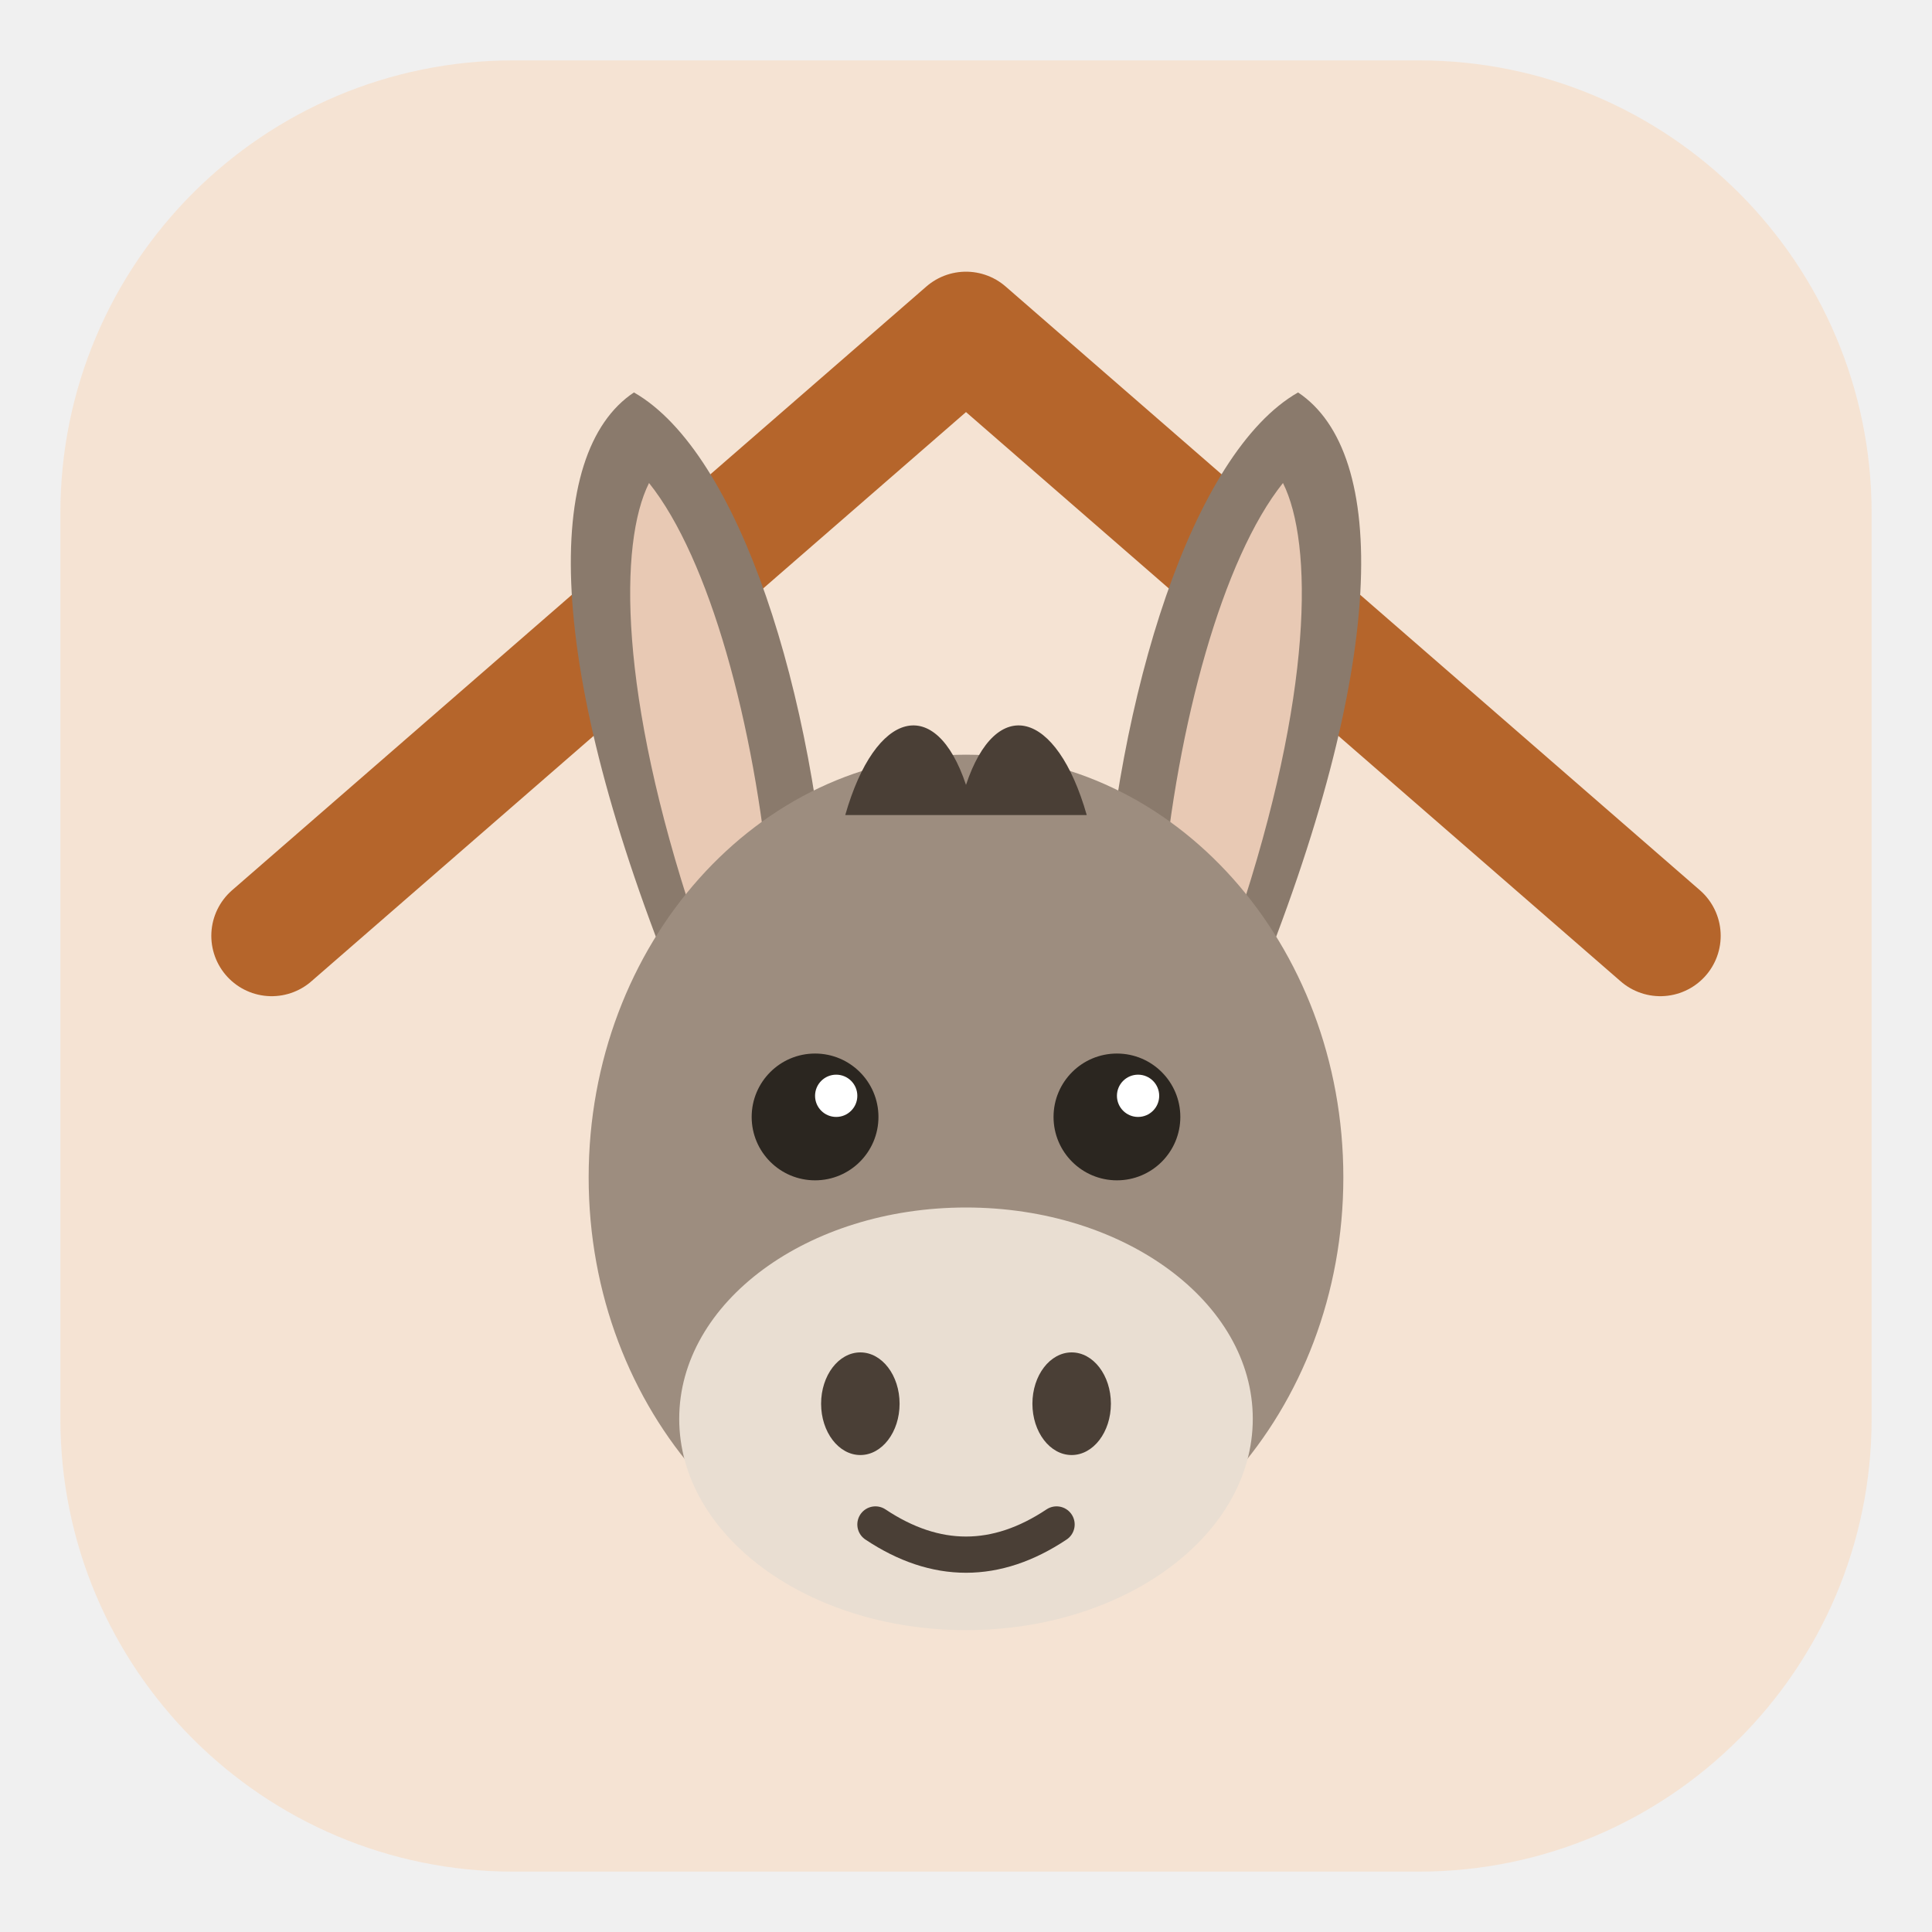
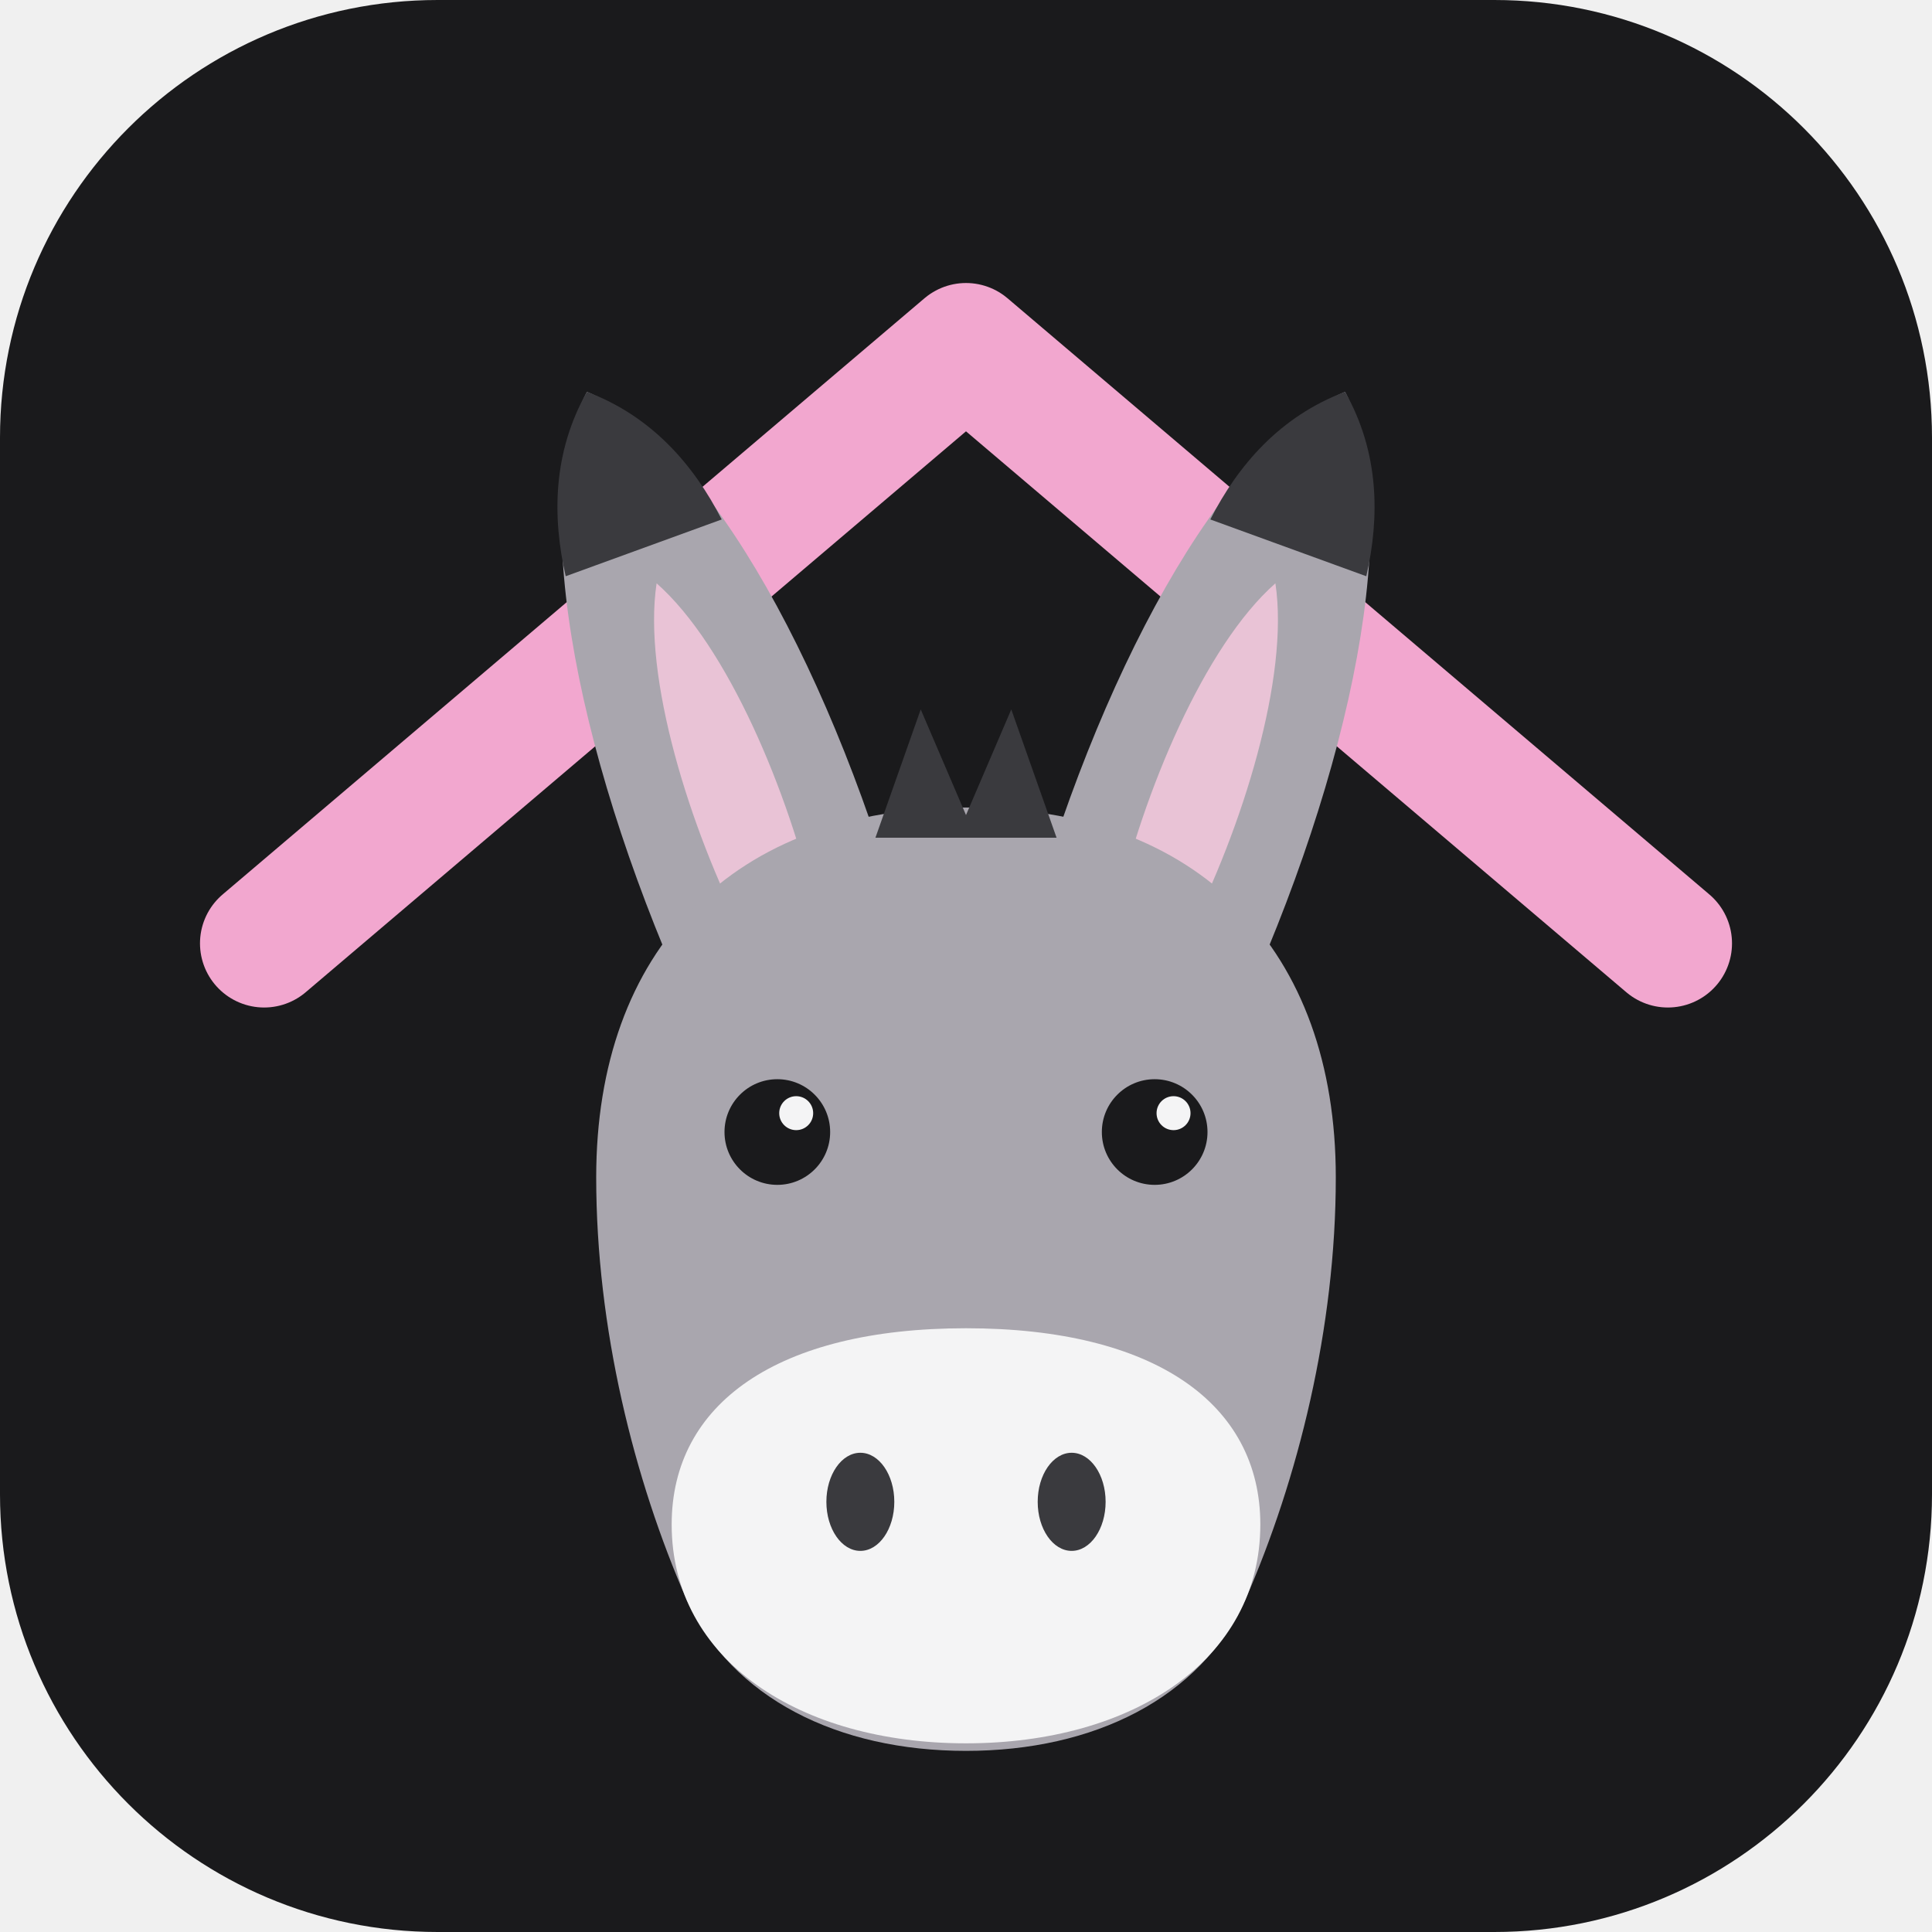
- <svg xmlns="http://www.w3.org/2000/svg" viewBox="0 0 128 128" role="img" aria-label="DonkeyHome">
-   <rect x="4" y="4" width="120" height="120" rx="30" fill="#f5e3d3" />
-   <path d="M18 62 L64 22 L110 62" fill="none" stroke="#b5652b" stroke-width="8" stroke-linecap="round" stroke-linejoin="round" />
-   <path d="M45 66 C36 44 36 30 42 26 C49 30 54 46 55 62 Z" fill="#8a7a6c" />
-   <path d="M46 61 C41 46 41 36 43 32 C47 37 50 48 51 59 Z" fill="#e8c9b4" />
-   <path d="M83 66 C92 44 92 30 86 26 C79 30 74 46 73 62 Z" fill="#8a7a6c" />
-   <path d="M82 61 C87 46 87 36 85 32 C81 37 78 48 77 59 Z" fill="#e8c9b4" />
-   <ellipse cx="64" cy="78" rx="25" ry="28" fill="#9d8d7f" />
-   <path d="M56 54 C58 47 62 46 64 52 C66 46 70 47 72 54 Z" fill="#4a3f36" />
-   <ellipse cx="64" cy="94" rx="19" ry="14" fill="#e9ded2" />
-   <ellipse cx="57" cy="93" rx="2.6" ry="3.4" fill="#4a3f36" />
-   <ellipse cx="71" cy="93" rx="2.6" ry="3.4" fill="#4a3f36" />
-   <path d="M58 101 Q64 105 70 101" fill="none" stroke="#4a3f36" stroke-width="2.4" stroke-linecap="round" />
-   <circle cx="54" cy="74" r="4.2" fill="#2b2620" />
-   <circle cx="74" cy="74" r="4.2" fill="#2b2620" />
-   <circle cx="55.4" cy="72.6" r="1.4" fill="#fff" />
-   <circle cx="75.4" cy="72.6" r="1.4" fill="#fff" />
+ <svg xmlns="http://www.w3.org/2000/svg" viewBox="0 0 512 512" role="img" aria-label="DonkeyHome">
+   <rect width="512" height="512" rx="116" fill="#1A1A1C" />
+   <path d="M70 250 L256 92 L442 250" fill="none" stroke="#F2A7CF" stroke-width="34" stroke-linecap="round" stroke-linejoin="round" />
+   <g transform="rotate(-20 200 226)">
+     <path d="M200 96 C226 120 236 190 230 262 L170 262 C164 190 174 120 200 96 Z" fill="#A9A6AE" />
+     <path d="M200 96 C214 108 220 124 222 140 L178 140 C180 124 186 108 200 96 Z" fill="#3A3A3E" />
+     <path d="M200 150 C212 172 214 214 210 246 L190 246 C186 214 188 172 200 150 Z" fill="#E9C3D6" />
+   </g>
+   <g transform="rotate(20 312 226)">
+     <path d="M312 96 C338 120 348 190 342 262 L282 262 C276 190 286 120 312 96 Z" fill="#A9A6AE" />
+     <path d="M312 96 C326 108 332 124 334 140 L290 140 C292 124 298 108 312 96 Z" fill="#3A3A3E" />
+     <path d="M312 150 C324 172 326 214 322 246 L302 246 C298 214 300 172 312 150 Z" fill="#E9C3D6" />
+   </g>
+   <path d="M256 214 C318 214 354 252 354 312 C354 352 344 392 330 424 C318 450 290 464 256 464 C222 464 194 450 182 424 C168 392 158 352 158 312 C158 252 194 214 256 214 Z" fill="#A9A6AE" />
+   <path d="M232 222 L244 188 L256 216 L268 188 L280 222 Z" fill="#3A3A3E" />
+   <path d="M256 352 C306 352 334 372 334 404 C334 440 300 462 256 462 C212 462 178 440 178 404 C178 372 206 352 256 352 Z" fill="#F4F4F5" />
+   <ellipse cx="228" cy="398" rx="9" ry="13" fill="#3A3A3E" />
+   <ellipse cx="284" cy="398" rx="9" ry="13" fill="#3A3A3E" />
+   <circle cx="206" cy="300" r="14" fill="#1A1A1C" />
+   <circle cx="306" cy="300" r="14" fill="#1A1A1C" />
+   <circle cx="211" cy="295" r="4.5" fill="#F4F4F5" />
+   <circle cx="311" cy="295" r="4.5" fill="#F4F4F5" />
</svg>
